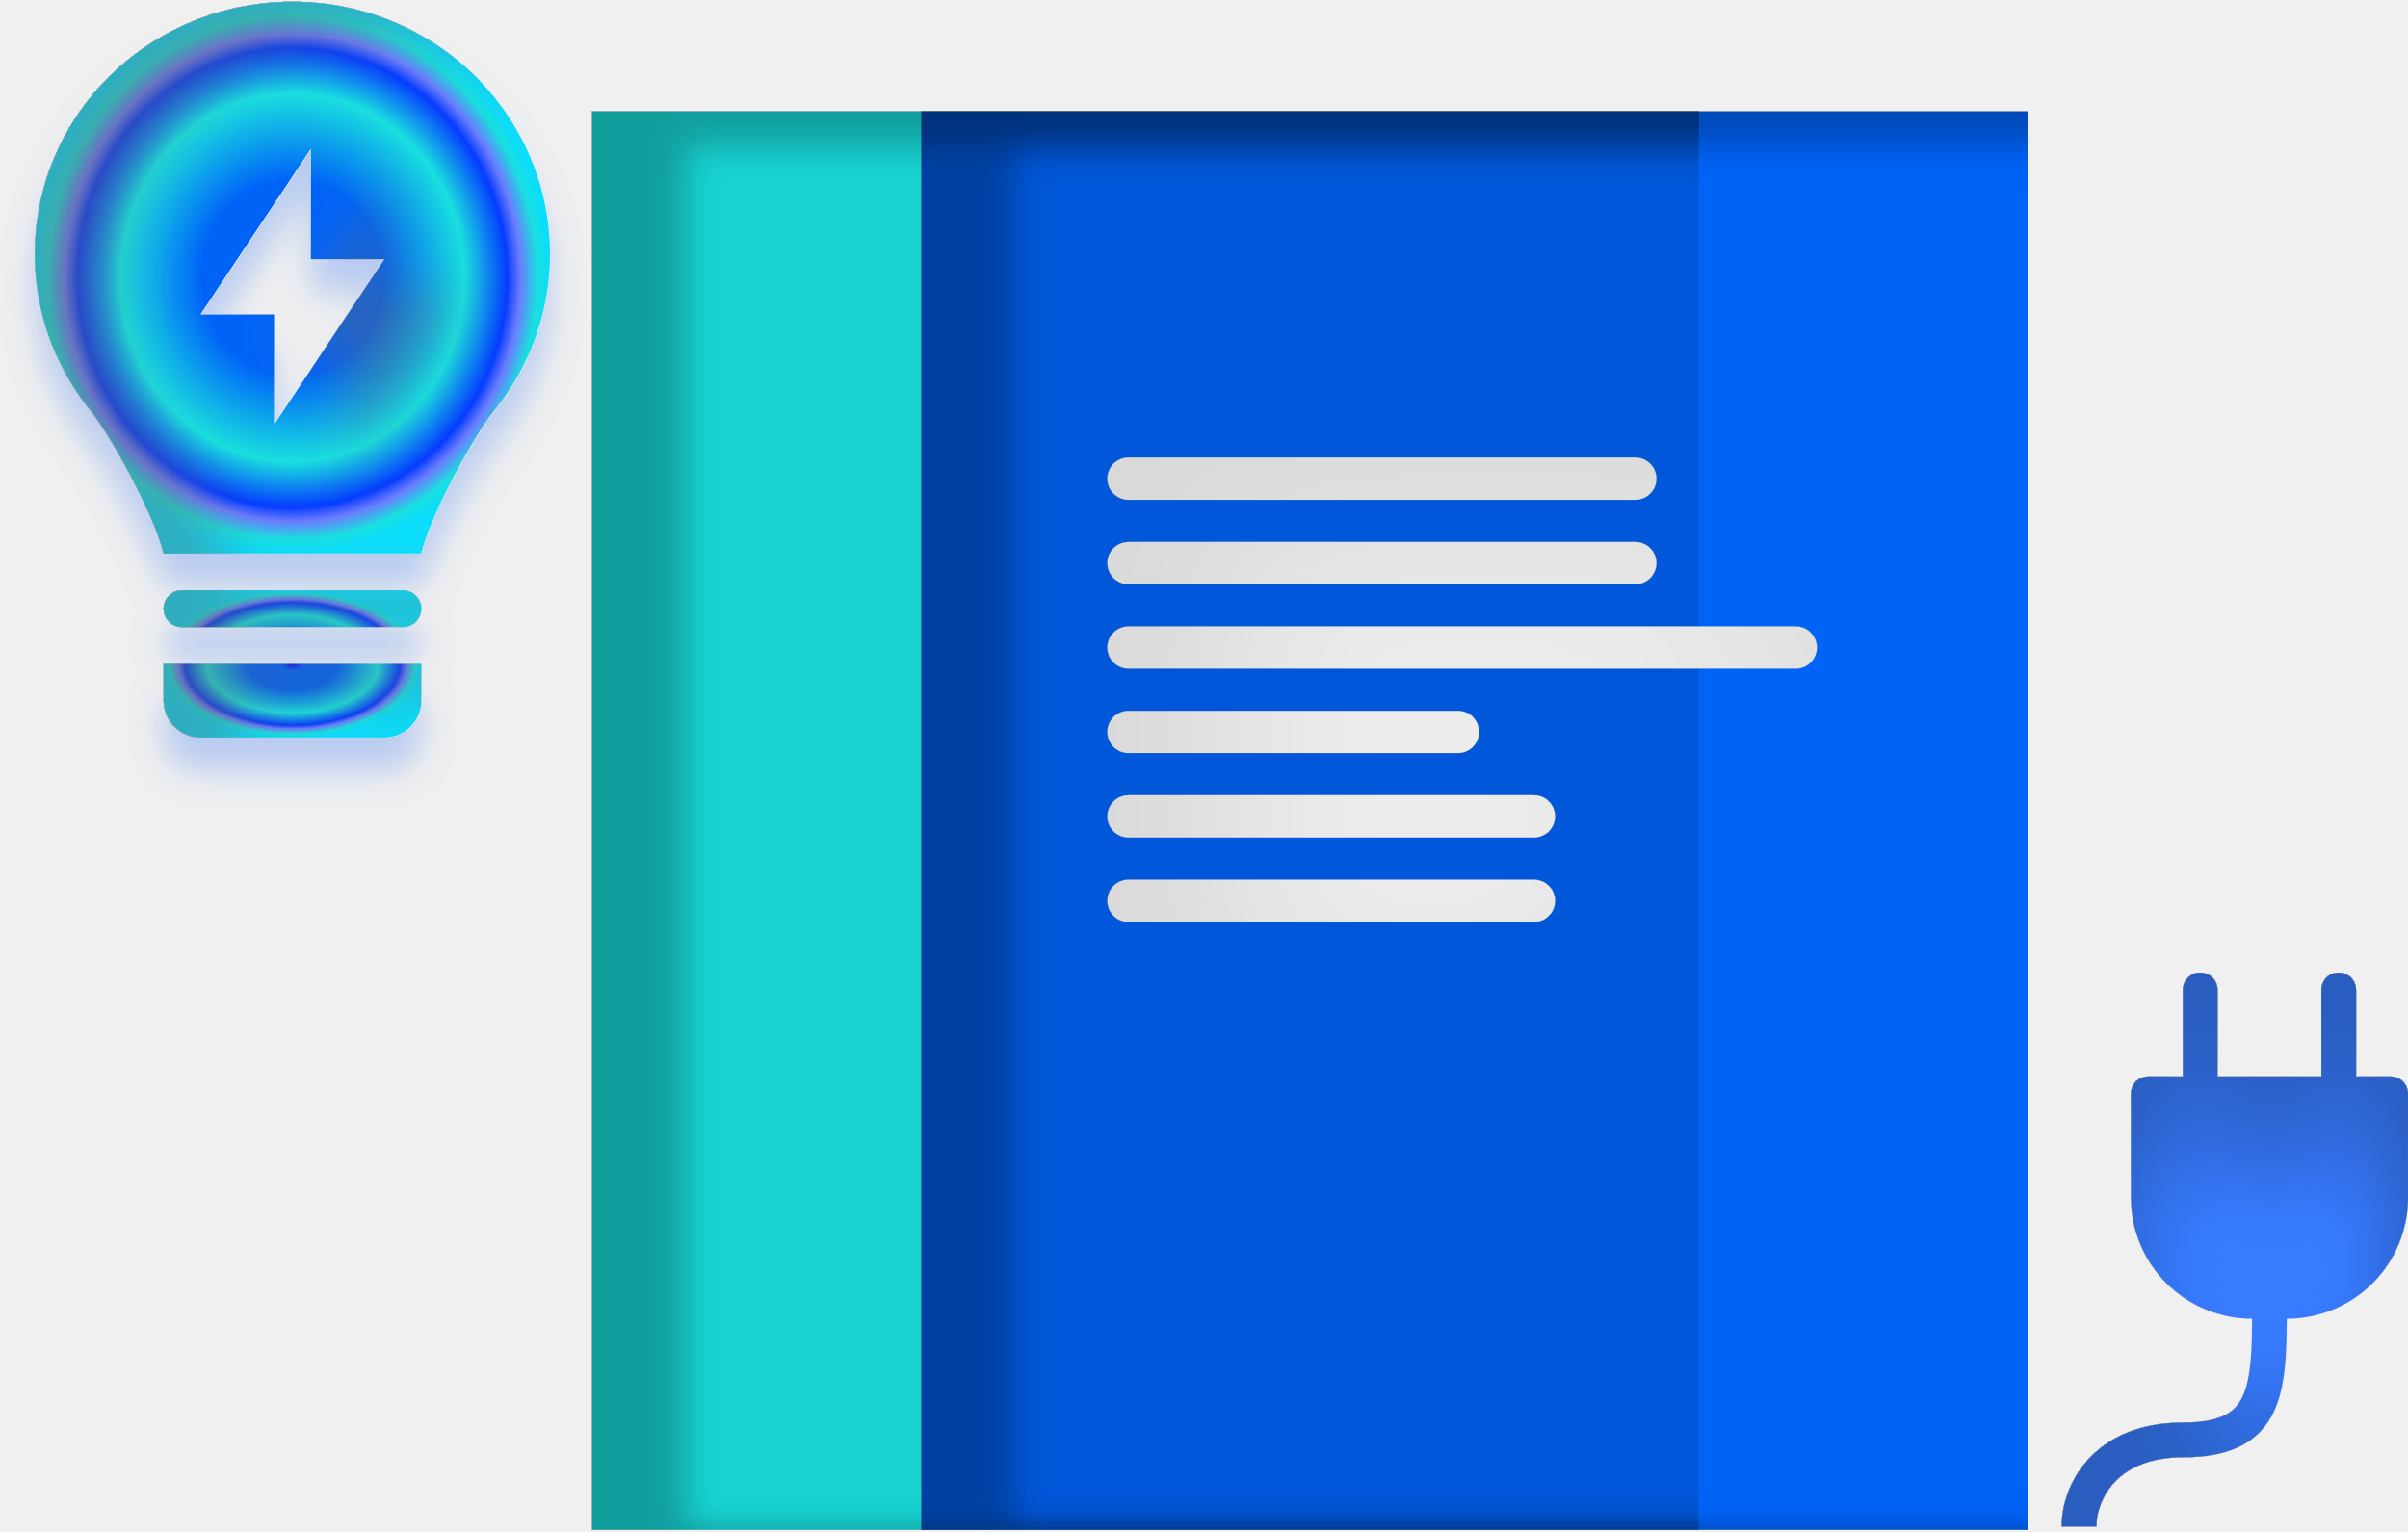
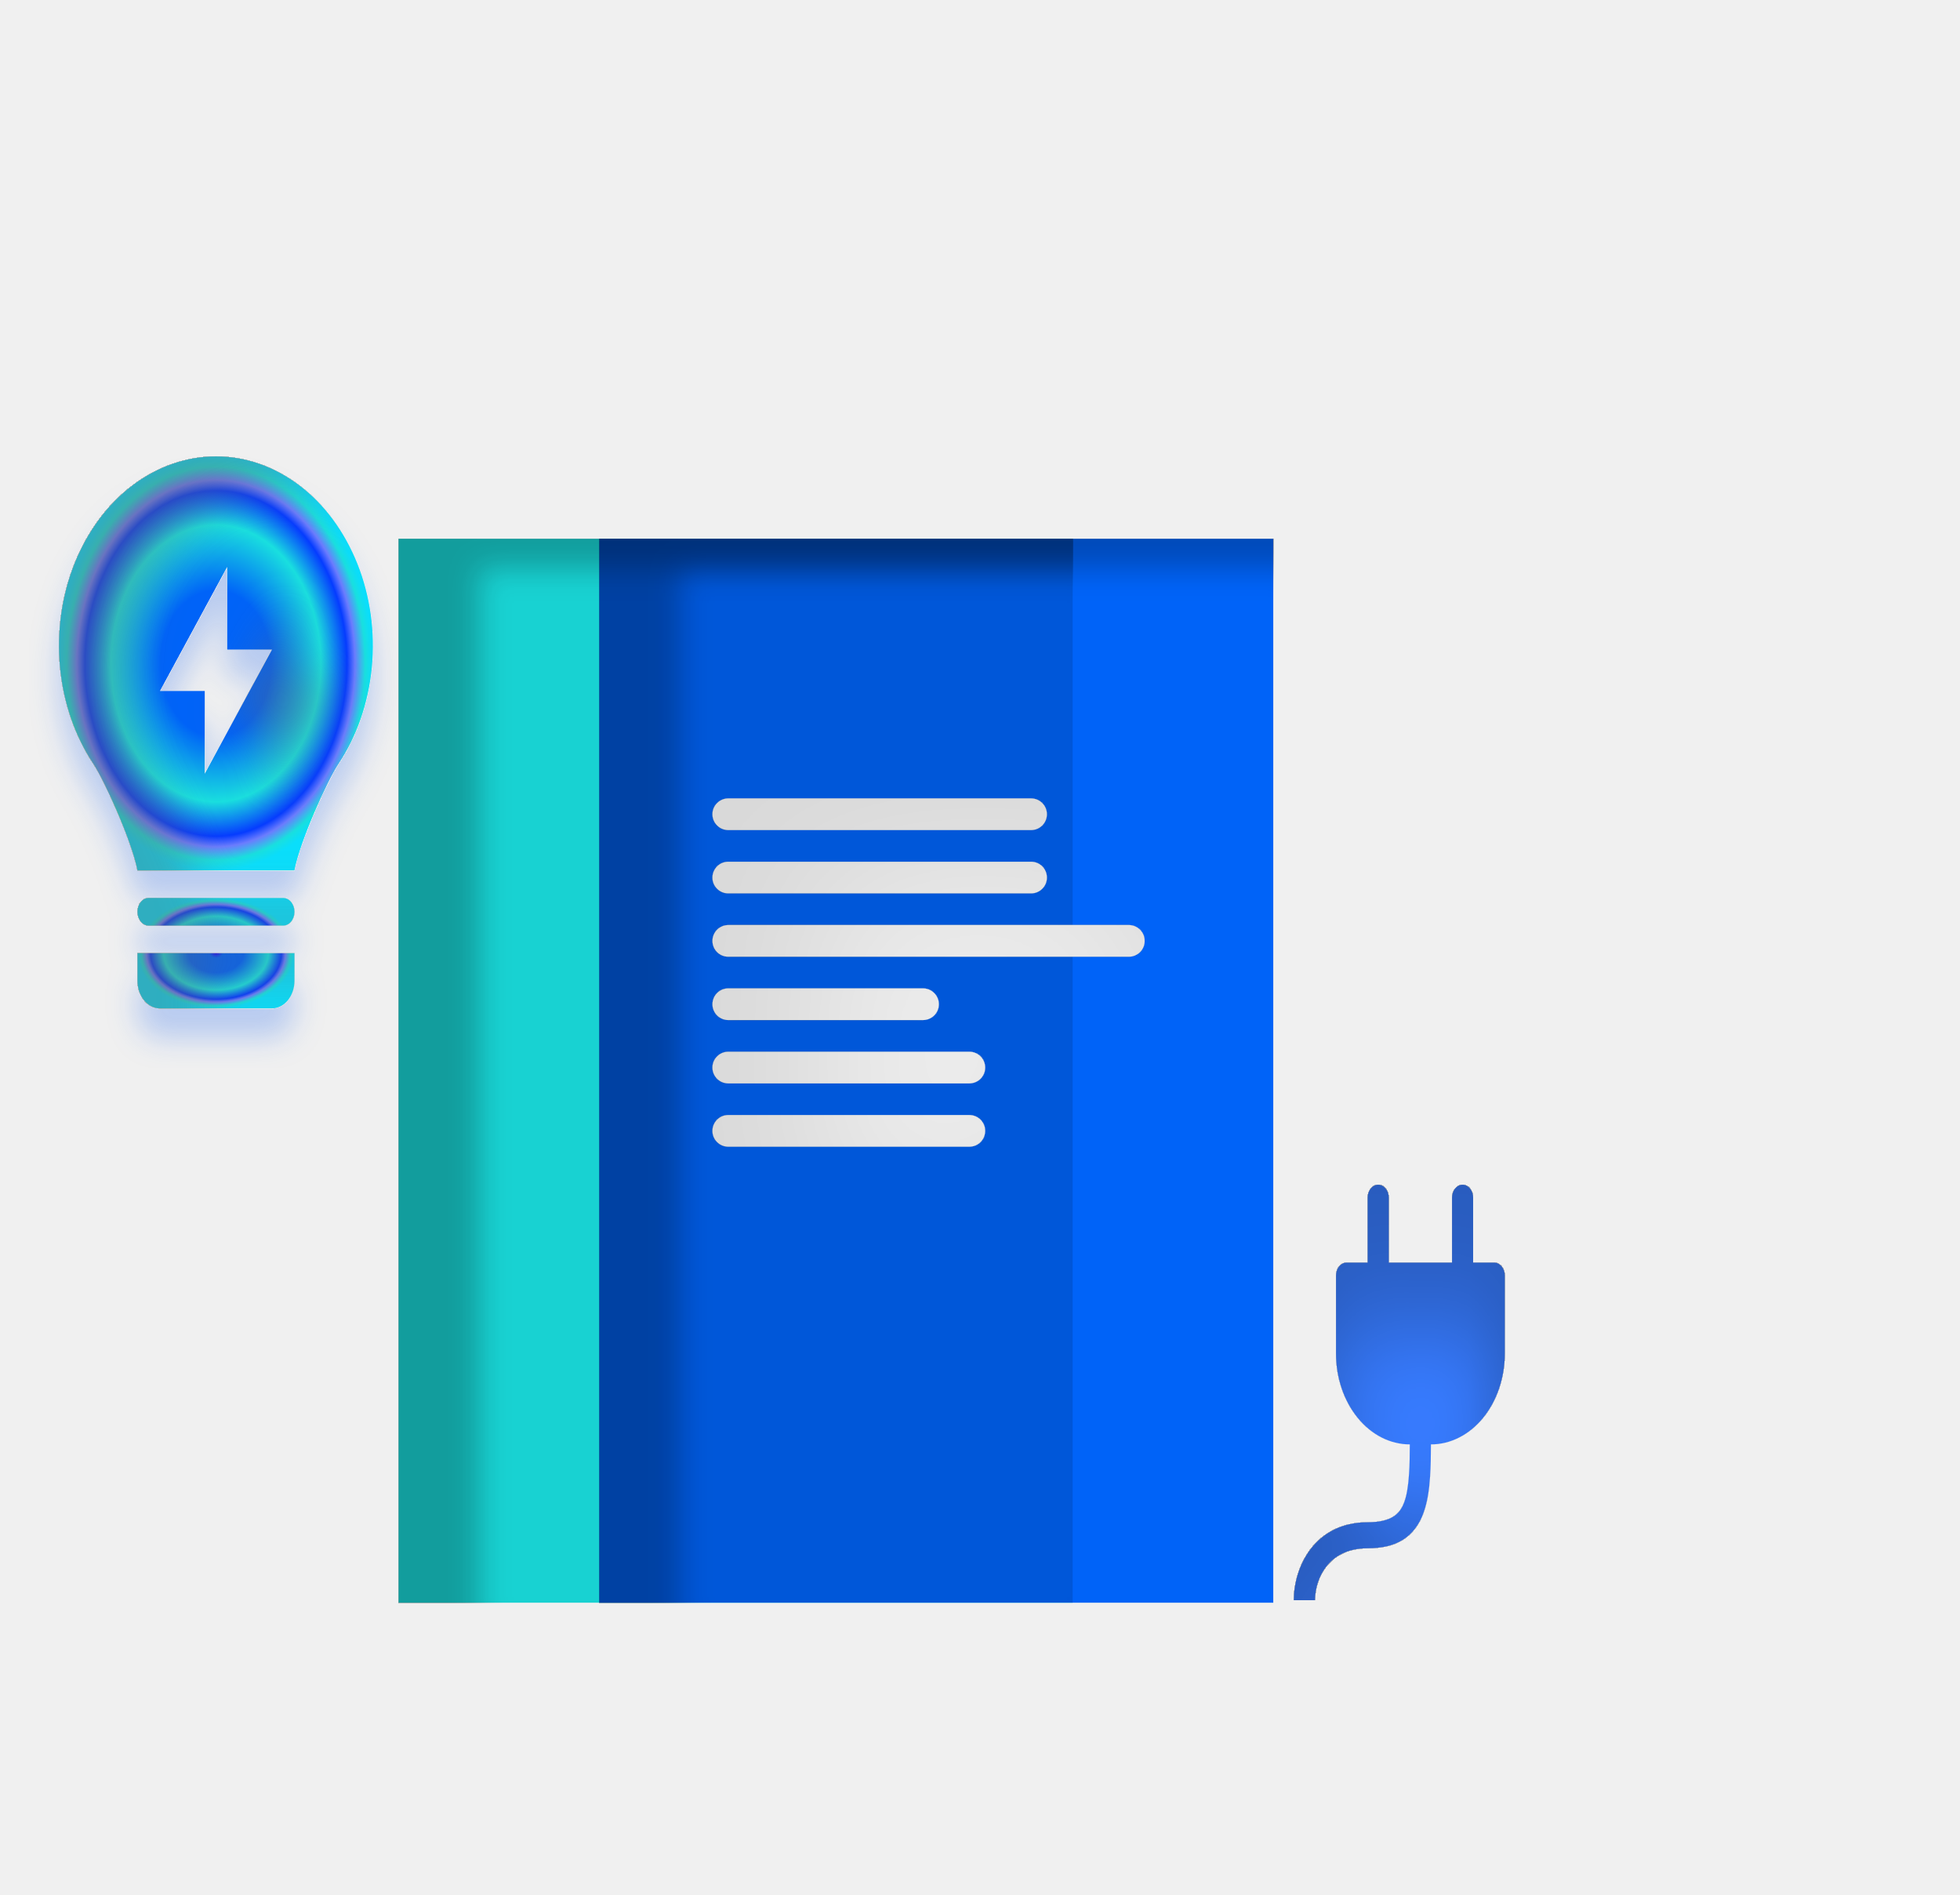
- <svg xmlns="http://www.w3.org/2000/svg" width="415" height="264" viewBox="0 0 415 264" fill="none">
-   <g filter="url(#filter0_i_1134_3021)">
-     <path d="M379.189 167.672C379.98 167.672 380.739 167.986 381.299 168.546C381.858 169.105 382.173 169.864 382.173 170.656V185.574H400.075V170.656C400.075 169.864 400.389 169.105 400.949 168.546C401.508 167.986 402.267 167.672 403.059 167.672C403.85 167.672 404.609 167.986 405.169 168.546C405.728 169.105 406.042 169.864 406.042 170.656V185.574H412.01C412.801 185.574 413.56 185.889 414.12 186.448C414.679 187.008 414.994 187.767 414.994 188.558V206.46C414.994 211.999 412.793 217.312 408.876 221.229C404.959 225.146 399.647 227.346 394.108 227.346C394.096 229.936 394.048 232.389 393.869 234.626C393.624 237.694 393.117 240.612 391.977 243.124C390.822 245.781 388.774 247.951 386.189 249.258C383.515 250.619 380.198 251.216 376.205 251.216C370.25 251.216 366.598 253.185 364.426 255.5C362.464 257.572 361.345 260.299 361.287 263.151H355.319C355.319 259.475 356.704 254.993 360.075 251.407C363.519 247.755 368.812 245.248 376.205 245.248C379.672 245.248 381.946 244.723 383.474 243.942C384.912 243.208 385.861 242.151 386.541 240.659C387.263 239.072 387.693 236.954 387.913 234.155C388.075 232.126 388.122 229.87 388.134 227.346C382.596 227.345 377.285 225.143 373.369 221.227C369.454 217.31 367.254 211.998 367.254 206.46V188.558C367.254 187.767 367.569 187.008 368.128 186.448C368.688 185.889 369.447 185.574 370.238 185.574H376.205V170.656C376.205 169.864 376.52 169.105 377.079 168.546C377.639 167.986 378.398 167.672 379.189 167.672Z" fill="#377BFF" />
+ <svg xmlns="http://www.w3.org/2000/svg" width="149" height="144" viewBox="0 0 149 144" fill="none">
+   <g filter="url(#filter0_i_2157_5545)">
+     <path d="M104.772 90.061C104.985 90.061 105.188 90.165 105.339 90.351C105.489 90.536 105.574 90.787 105.574 91.048V95.983H110.385V91.048C110.385 90.787 110.469 90.536 110.619 90.351C110.77 90.165 110.974 90.061 111.186 90.061C111.399 90.061 111.603 90.165 111.753 90.351C111.904 90.536 111.988 90.787 111.988 91.048V95.983H113.592C113.804 95.983 114.008 96.087 114.159 96.272C114.309 96.457 114.394 96.708 114.394 96.97V102.891C114.394 104.723 113.802 106.48 112.75 107.776C111.697 109.071 110.269 109.799 108.781 109.799C108.778 110.656 108.765 111.467 108.717 112.207C108.651 113.222 108.515 114.187 108.208 115.018C107.898 115.897 107.348 116.614 106.653 117.047C105.934 117.497 105.043 117.694 103.97 117.694C102.37 117.694 101.388 118.345 100.805 119.111C100.278 119.796 99.977 120.698 99.961 121.642H98.357C98.357 120.426 98.73 118.944 99.635 117.757C100.561 116.549 101.983 115.72 103.97 115.72C104.902 115.72 105.513 115.547 105.923 115.288C106.31 115.045 106.565 114.696 106.748 114.203C106.942 113.678 107.057 112.977 107.116 112.051C107.16 111.38 107.172 110.634 107.176 109.799C105.687 109.799 104.26 109.071 103.208 107.775C102.156 106.48 101.565 104.723 101.565 102.891V96.97C101.565 96.708 101.649 96.457 101.799 96.272C101.95 96.087 102.154 95.983 102.366 95.983H103.97V91.048C103.97 90.787 104.055 90.536 104.205 90.351C104.355 90.165 104.559 90.061 104.772 90.061Z" fill="#377BFF" />
  </g>
-   <g filter="url(#filter1_di_1134_3021)">
-     <path fill-rule="evenodd" clip-rule="evenodd" d="M15.74 70.958C18.79 74.687 26.553 88.503 28.202 95.422H72.595C74.244 88.509 81.997 74.693 85.048 70.968C90.26 64.609 93.542 56.889 94.504 48.723C95.452 40.573 94.033 32.322 90.416 24.957C86.765 17.537 81.088 11.302 74.041 6.974C66.933 2.602 58.75 0.289 50.405 0.293C42.043 0.293 33.849 2.608 26.768 6.968C19.72 11.294 14.041 17.528 10.387 24.947C6.768 32.309 5.346 40.558 6.29 48.707C7.238 56.847 10.514 64.562 15.74 70.958ZM53.569 25.661L34.544 54.199H47.228V73.225L66.253 44.687H53.569V25.661Z" fill="url(#paint0_angular_1134_3021)" />
-     <path d="M28.207 104.939C28.207 104.098 28.542 103.291 29.136 102.696C29.731 102.102 30.538 101.768 31.378 101.768H69.43C70.271 101.768 71.078 102.102 71.672 102.696C72.267 103.291 72.601 104.098 72.601 104.939C72.601 105.78 72.267 106.586 71.672 107.181C71.078 107.775 70.271 108.11 69.43 108.11H31.378C30.538 108.11 29.731 107.775 29.136 107.181C28.542 106.586 28.207 105.78 28.207 104.939ZM72.601 114.451H28.207V120.793C28.207 122.475 28.876 124.088 30.065 125.278C31.254 126.467 32.867 127.135 34.55 127.135H66.259C67.941 127.135 69.554 126.467 70.744 125.278C71.933 124.088 72.601 122.475 72.601 120.793V114.451Z" fill="url(#paint1_angular_1134_3021)" />
+   <g filter="url(#filter1_di_2157_5545)">
+     <path fill-rule="evenodd" clip-rule="evenodd" d="M7.104 58.072C7.923 59.305 10.009 63.875 10.453 66.163H22.382C22.825 63.877 24.909 59.307 25.729 58.075C27.13 55.972 28.011 53.419 28.27 50.718C28.525 48.022 28.143 45.293 27.171 42.857C26.19 40.403 24.665 38.34 22.771 36.909C20.861 35.463 18.662 34.698 16.419 34.699C14.172 34.699 11.97 35.465 10.067 36.907C8.173 38.338 6.647 40.4 5.665 42.853C4.693 45.289 4.311 48.017 4.564 50.712C4.819 53.405 5.699 55.956 7.104 58.072ZM17.27 43.09L12.157 52.529H15.565V58.822L20.678 49.382H17.27V43.09Z" fill="url(#paint0_angular_2157_5545)" />
+     <path d="M10.454 69.311C10.454 69.032 10.544 68.766 10.703 68.569C10.863 68.372 11.08 68.262 11.306 68.262H21.532C21.758 68.262 21.974 68.372 22.134 68.569C22.294 68.766 22.384 69.032 22.384 69.311C22.384 69.589 22.294 69.856 22.134 70.052C21.974 70.249 21.758 70.359 21.532 70.359H11.306C11.08 70.359 10.863 70.249 10.703 70.052C10.544 69.856 10.454 69.589 10.454 69.311ZM22.384 72.457H10.454V74.555C10.454 75.111 10.633 75.644 10.953 76.038C11.273 76.431 11.706 76.652 12.158 76.652H20.679C21.131 76.652 21.565 76.431 21.884 76.038C22.204 75.644 22.384 75.111 22.384 74.555V72.457Z" fill="url(#paint1_angular_2157_5545)" />
  </g>
-   <g filter="url(#filter2_i_1134_3021)">
-     <path d="M158.83 19.215H349.497V263.734H158.83V19.215Z" fill="#0063F8" />
+   <g filter="url(#filter2_i_2157_5545)">
+     <path d="M45.556 40.958H96.794V121.833H45.556V40.958Z" fill="#0063F8" />
  </g>
-   <g style="mix-blend-mode:multiply" filter="url(#filter3_i_1134_3021)">
-     <path d="M102.068 19.215H292.734V263.734H102.068V19.215Z" fill="#19DFDF" />
+   <g style="mix-blend-mode:multiply" filter="url(#filter3_i_2157_5545)">
+     <path d="M30.302 40.958H81.54V121.833H30.302V40.958Z" fill="#19DFDF" />
  </g>
-   <g filter="url(#filter4_i_1134_3021)">
-     <g filter="url(#filter5_i_1134_3021)">
-       <rect x="190.851" y="78.887" width="94.606" height="7.277" rx="3.639" fill="white" />
+   <g filter="url(#filter4_i_2157_5545)">
+     <g filter="url(#filter5_i_2157_5545)">
+       <rect x="54.162" y="60.694" width="25.423" height="2.407" rx="1.204" fill="white" />
    </g>
-     <g filter="url(#filter6_i_1134_3021)">
-       <rect x="190.851" y="93.441" width="94.606" height="7.277" rx="3.639" fill="white" />
+     <g filter="url(#filter6_i_2157_5545)">
+       <rect x="54.162" y="65.507" width="25.423" height="2.407" rx="1.204" fill="white" />
    </g>
-     <g filter="url(#filter7_i_1134_3021)">
-       <rect x="190.851" y="107.994" width="122.259" height="7.277" rx="3.639" fill="white" />
+     <g filter="url(#filter7_i_2157_5545)">
+       <rect x="54.162" y="70.322" width="32.855" height="2.407" rx="1.204" fill="white" />
    </g>
-     <g filter="url(#filter8_i_1134_3021)">
-       <rect x="190.851" y="122.551" width="64.041" height="7.277" rx="3.639" fill="white" />
+     <g filter="url(#filter8_i_2157_5545)">
+       <rect x="54.162" y="75.136" width="17.209" height="2.407" rx="1.204" fill="white" />
    </g>
-     <g filter="url(#filter9_i_1134_3021)">
-       <rect x="190.851" y="137.107" width="77.14" height="7.277" rx="3.639" fill="white" />
+     <g filter="url(#filter9_i_2157_5545)">
+       <rect x="54.162" y="79.951" width="20.73" height="2.407" rx="1.204" fill="white" />
    </g>
-     <g filter="url(#filter10_i_1134_3021)">
-       <rect x="190.851" y="151.662" width="77.14" height="7.277" rx="3.639" fill="white" />
+     <g filter="url(#filter10_i_2157_5545)">
+       <rect x="54.162" y="84.764" width="20.73" height="2.407" rx="1.204" fill="white" />
    </g>
  </g>
  <defs>
-     <filter id="filter0_i_1134_3021" x="355.319" y="167.672" width="59.674" height="110.755" filterUnits="userSpaceOnUse" color-interpolation-filters="sRGB">
+     <filter id="filter0_i_2157_5545" x="98.357" y="90.061" width="16.036" height="37.444" filterUnits="userSpaceOnUse" color-interpolation-filters="sRGB">
      <feFlood flood-opacity="0" result="BackgroundImageFix" />
      <feBlend mode="normal" in="SourceGraphic" in2="BackgroundImageFix" result="shape" />
      <feColorMatrix in="SourceAlpha" type="matrix" values="0 0 0 0 0 0 0 0 0 0 0 0 0 0 0 0 0 0 127 0" result="hardAlpha" />
-       <feOffset dy="15.277" />
-       <feGaussianBlur stdDeviation="7.638" />
+       <feOffset dy="5.864" />
+       <feGaussianBlur stdDeviation="2.932" />
      <feComposite in2="hardAlpha" operator="arithmetic" k2="-1" k3="1" />
      <feColorMatrix type="matrix" values="0 0 0 0 0 0 0 0 0 0 0 0 0 0 0 0 0 0 0.25 0" />
-       <feBlend mode="normal" in2="shape" result="effect1_innerShadow_1134_3021" />
+       <feBlend mode="normal" in2="shape" result="effect1_innerShadow_2157_5545" />
    </filter>
-     <filter id="filter1_di_1134_3021" x="0.184" y="0.293" width="103.338" height="138.486" filterUnits="userSpaceOnUse" color-interpolation-filters="sRGB">
+     <filter id="filter1_di_2157_5545" x="2.253" y="34.699" width="29.446" height="46.423" filterUnits="userSpaceOnUse" color-interpolation-filters="sRGB">
      <feFlood flood-opacity="0" result="BackgroundImageFix" />
      <feColorMatrix in="SourceAlpha" type="matrix" values="0 0 0 0 0 0 0 0 0 0 0 0 0 0 0 0 0 0 127 0" result="hardAlpha" />
-       <feOffset dy="5.822" />
-       <feGaussianBlur stdDeviation="2.911" />
+       <feOffset dy="2.235" />
+       <feGaussianBlur stdDeviation="1.117" />
      <feComposite in2="hardAlpha" operator="out" />
      <feColorMatrix type="matrix" values="0 0 0 0 0.068 0 0 0 0 0.365 0 0 0 0 0.942 0 0 0 0.25 0" />
-       <feBlend mode="normal" in2="BackgroundImageFix" result="effect1_dropShadow_1134_3021" />
-       <feBlend mode="normal" in="SourceGraphic" in2="effect1_dropShadow_1134_3021" result="shape" />
+       <feBlend mode="normal" in2="BackgroundImageFix" result="effect1_dropShadow_2157_5545" />
+       <feBlend mode="normal" in="SourceGraphic" in2="effect1_dropShadow_2157_5545" result="shape" />
      <feColorMatrix in="SourceAlpha" type="matrix" values="0 0 0 0 0 0 0 0 0 0 0 0 0 0 0 0 0 0 127 0" result="hardAlpha" />
-       <feOffset dx="13.099" dy="5.822" />
-       <feGaussianBlur stdDeviation="4.366" />
+       <feOffset dx="5.028" dy="2.235" />
+       <feGaussianBlur stdDeviation="1.676" />
      <feComposite in2="hardAlpha" operator="arithmetic" k2="-1" k3="1" />
      <feColorMatrix type="matrix" values="0 0 0 0 0.4 0 0 0 0 0.4 0 0 0 0 0.4 0 0 0 0.4 0" />
-       <feBlend mode="normal" in2="shape" result="effect2_innerShadow_1134_3021" />
+       <feBlend mode="normal" in2="shape" result="effect2_innerShadow_2157_5545" />
    </filter>
-     <filter id="filter2_i_1134_3021" x="158.83" y="19.215" width="196.488" height="250.341" filterUnits="userSpaceOnUse" color-interpolation-filters="sRGB">
+     <filter id="filter2_i_2157_5545" x="45.556" y="40.958" width="53.472" height="83.111" filterUnits="userSpaceOnUse" color-interpolation-filters="sRGB">
      <feFlood flood-opacity="0" result="BackgroundImageFix" />
      <feBlend mode="normal" in="SourceGraphic" in2="BackgroundImageFix" result="shape" />
      <feColorMatrix in="SourceAlpha" type="matrix" values="0 0 0 0 0 0 0 0 0 0 0 0 0 0 0 0 0 0 127 0" result="hardAlpha" />
-       <feOffset dx="16.01" dy="5.822" />
-       <feGaussianBlur stdDeviation="2.911" />
+       <feOffset dx="6.146" dy="2.235" />
+       <feGaussianBlur stdDeviation="1.117" />
      <feComposite in2="hardAlpha" operator="arithmetic" k2="-1" k3="1" />
      <feColorMatrix type="matrix" values="0 0 0 0 0 0 0 0 0 0 0 0 0 0 0 0 0 0 0.25 0" />
-       <feBlend mode="normal" in2="shape" result="effect1_innerShadow_1134_3021" />
+       <feBlend mode="normal" in2="shape" result="effect1_innerShadow_2157_5545" />
    </filter>
-     <filter id="filter3_i_1134_3021" x="102.068" y="19.215" width="196.488" height="250.341" filterUnits="userSpaceOnUse" color-interpolation-filters="sRGB">
+     <filter id="filter3_i_2157_5545" x="30.302" y="40.958" width="53.472" height="83.111" filterUnits="userSpaceOnUse" color-interpolation-filters="sRGB">
      <feFlood flood-opacity="0" result="BackgroundImageFix" />
      <feBlend mode="normal" in="SourceGraphic" in2="BackgroundImageFix" result="shape" />
      <feColorMatrix in="SourceAlpha" type="matrix" values="0 0 0 0 0 0 0 0 0 0 0 0 0 0 0 0 0 0 127 0" result="hardAlpha" />
-       <feOffset dx="16.01" dy="5.822" />
-       <feGaussianBlur stdDeviation="2.911" />
+       <feOffset dx="6.146" dy="2.235" />
+       <feGaussianBlur stdDeviation="1.117" />
      <feComposite in2="hardAlpha" operator="arithmetic" k2="-1" k3="1" />
      <feColorMatrix type="matrix" values="0 0 0 0 0 0 0 0 0 0 0 0 0 0 0 0 0 0 0.25 0" />
-       <feBlend mode="normal" in2="shape" result="effect1_innerShadow_1134_3021" />
+       <feBlend mode="normal" in2="shape" result="effect1_innerShadow_2157_5545" />
    </filter>
-     <filter id="filter4_i_1134_3021" x="190.851" y="78.887" width="142.636" height="96.063" filterUnits="userSpaceOnUse" color-interpolation-filters="sRGB">
+     <filter id="filter4_i_2157_5545" x="54.162" y="60.694" width="40.677" height="32.623" filterUnits="userSpaceOnUse" color-interpolation-filters="sRGB">
      <feFlood flood-opacity="0" result="BackgroundImageFix" />
      <feBlend mode="normal" in="SourceGraphic" in2="BackgroundImageFix" result="shape" />
      <feColorMatrix in="SourceAlpha" type="matrix" values="0 0 0 0 0 0 0 0 0 0 0 0 0 0 0 0 0 0 127 0" result="hardAlpha" />
-       <feOffset dx="20.377" dy="16.01" />
-       <feGaussianBlur stdDeviation="15.282" />
+       <feOffset dx="7.822" dy="6.146" />
+       <feGaussianBlur stdDeviation="5.867" />
      <feComposite in2="hardAlpha" operator="arithmetic" k2="-1" k3="1" />
      <feColorMatrix type="matrix" values="0 0 0 0 0 0 0 0 0 0 0 0 0 0 0 0 0 0 0.15 0" />
-       <feBlend mode="normal" in2="shape" result="effect1_innerShadow_1134_3021" />
+       <feBlend mode="normal" in2="shape" result="effect1_innerShadow_2157_5545" />
    </filter>
-     <filter id="filter5_i_1134_3021" x="190.851" y="78.887" width="94.606" height="13.099" filterUnits="userSpaceOnUse" color-interpolation-filters="sRGB">
+     <filter id="filter5_i_2157_5545" x="54.162" y="60.694" width="25.423" height="4.642" filterUnits="userSpaceOnUse" color-interpolation-filters="sRGB">
      <feFlood flood-opacity="0" result="BackgroundImageFix" />
      <feBlend mode="normal" in="SourceGraphic" in2="BackgroundImageFix" result="shape" />
      <feColorMatrix in="SourceAlpha" type="matrix" values="0 0 0 0 0 0 0 0 0 0 0 0 0 0 0 0 0 0 127 0" result="hardAlpha" />
-       <feOffset dy="5.822" />
-       <feGaussianBlur stdDeviation="2.911" />
+       <feOffset dy="2.235" />
+       <feGaussianBlur stdDeviation="1.117" />
      <feComposite in2="hardAlpha" operator="arithmetic" k2="-1" k3="1" />
      <feColorMatrix type="matrix" values="0 0 0 0 1 0 0 0 0 1 0 0 0 0 1 0 0 0 0.25 0" />
-       <feBlend mode="normal" in2="shape" result="effect1_innerShadow_1134_3021" />
+       <feBlend mode="normal" in2="shape" result="effect1_innerShadow_2157_5545" />
    </filter>
-     <filter id="filter6_i_1134_3021" x="190.851" y="93.441" width="94.606" height="13.099" filterUnits="userSpaceOnUse" color-interpolation-filters="sRGB">
+     <filter id="filter6_i_2157_5545" x="54.162" y="65.507" width="25.423" height="4.642" filterUnits="userSpaceOnUse" color-interpolation-filters="sRGB">
      <feFlood flood-opacity="0" result="BackgroundImageFix" />
      <feBlend mode="normal" in="SourceGraphic" in2="BackgroundImageFix" result="shape" />
      <feColorMatrix in="SourceAlpha" type="matrix" values="0 0 0 0 0 0 0 0 0 0 0 0 0 0 0 0 0 0 127 0" result="hardAlpha" />
-       <feOffset dy="5.822" />
-       <feGaussianBlur stdDeviation="2.911" />
+       <feOffset dy="2.235" />
+       <feGaussianBlur stdDeviation="1.117" />
      <feComposite in2="hardAlpha" operator="arithmetic" k2="-1" k3="1" />
      <feColorMatrix type="matrix" values="0 0 0 0 1 0 0 0 0 1 0 0 0 0 1 0 0 0 0.25 0" />
-       <feBlend mode="normal" in2="shape" result="effect1_innerShadow_1134_3021" />
+       <feBlend mode="normal" in2="shape" result="effect1_innerShadow_2157_5545" />
    </filter>
-     <filter id="filter7_i_1134_3021" x="190.851" y="107.994" width="122.259" height="13.099" filterUnits="userSpaceOnUse" color-interpolation-filters="sRGB">
+     <filter id="filter7_i_2157_5545" x="54.162" y="70.322" width="32.855" height="4.642" filterUnits="userSpaceOnUse" color-interpolation-filters="sRGB">
      <feFlood flood-opacity="0" result="BackgroundImageFix" />
      <feBlend mode="normal" in="SourceGraphic" in2="BackgroundImageFix" result="shape" />
      <feColorMatrix in="SourceAlpha" type="matrix" values="0 0 0 0 0 0 0 0 0 0 0 0 0 0 0 0 0 0 127 0" result="hardAlpha" />
-       <feOffset dy="5.822" />
-       <feGaussianBlur stdDeviation="2.911" />
+       <feOffset dy="2.235" />
+       <feGaussianBlur stdDeviation="1.117" />
      <feComposite in2="hardAlpha" operator="arithmetic" k2="-1" k3="1" />
      <feColorMatrix type="matrix" values="0 0 0 0 1 0 0 0 0 1 0 0 0 0 1 0 0 0 0.25 0" />
-       <feBlend mode="normal" in2="shape" result="effect1_innerShadow_1134_3021" />
+       <feBlend mode="normal" in2="shape" result="effect1_innerShadow_2157_5545" />
    </filter>
-     <filter id="filter8_i_1134_3021" x="190.851" y="122.551" width="64.04" height="13.099" filterUnits="userSpaceOnUse" color-interpolation-filters="sRGB">
+     <filter id="filter8_i_2157_5545" x="54.162" y="75.136" width="17.209" height="4.642" filterUnits="userSpaceOnUse" color-interpolation-filters="sRGB">
      <feFlood flood-opacity="0" result="BackgroundImageFix" />
      <feBlend mode="normal" in="SourceGraphic" in2="BackgroundImageFix" result="shape" />
      <feColorMatrix in="SourceAlpha" type="matrix" values="0 0 0 0 0 0 0 0 0 0 0 0 0 0 0 0 0 0 127 0" result="hardAlpha" />
-       <feOffset dy="5.822" />
-       <feGaussianBlur stdDeviation="2.911" />
+       <feOffset dy="2.235" />
+       <feGaussianBlur stdDeviation="1.117" />
      <feComposite in2="hardAlpha" operator="arithmetic" k2="-1" k3="1" />
      <feColorMatrix type="matrix" values="0 0 0 0 1 0 0 0 0 1 0 0 0 0 1 0 0 0 0.25 0" />
-       <feBlend mode="normal" in2="shape" result="effect1_innerShadow_1134_3021" />
+       <feBlend mode="normal" in2="shape" result="effect1_innerShadow_2157_5545" />
    </filter>
-     <filter id="filter9_i_1134_3021" x="190.851" y="137.107" width="77.14" height="13.099" filterUnits="userSpaceOnUse" color-interpolation-filters="sRGB">
+     <filter id="filter9_i_2157_5545" x="54.162" y="79.951" width="20.73" height="4.642" filterUnits="userSpaceOnUse" color-interpolation-filters="sRGB">
      <feFlood flood-opacity="0" result="BackgroundImageFix" />
      <feBlend mode="normal" in="SourceGraphic" in2="BackgroundImageFix" result="shape" />
      <feColorMatrix in="SourceAlpha" type="matrix" values="0 0 0 0 0 0 0 0 0 0 0 0 0 0 0 0 0 0 127 0" result="hardAlpha" />
-       <feOffset dy="5.822" />
-       <feGaussianBlur stdDeviation="2.911" />
+       <feOffset dy="2.235" />
+       <feGaussianBlur stdDeviation="1.117" />
      <feComposite in2="hardAlpha" operator="arithmetic" k2="-1" k3="1" />
      <feColorMatrix type="matrix" values="0 0 0 0 1 0 0 0 0 1 0 0 0 0 1 0 0 0 0.25 0" />
-       <feBlend mode="normal" in2="shape" result="effect1_innerShadow_1134_3021" />
+       <feBlend mode="normal" in2="shape" result="effect1_innerShadow_2157_5545" />
    </filter>
-     <filter id="filter10_i_1134_3021" x="190.851" y="151.662" width="77.14" height="13.099" filterUnits="userSpaceOnUse" color-interpolation-filters="sRGB">
+     <filter id="filter10_i_2157_5545" x="54.162" y="84.764" width="20.73" height="4.642" filterUnits="userSpaceOnUse" color-interpolation-filters="sRGB">
      <feFlood flood-opacity="0" result="BackgroundImageFix" />
      <feBlend mode="normal" in="SourceGraphic" in2="BackgroundImageFix" result="shape" />
      <feColorMatrix in="SourceAlpha" type="matrix" values="0 0 0 0 0 0 0 0 0 0 0 0 0 0 0 0 0 0 127 0" result="hardAlpha" />
-       <feOffset dy="5.822" />
-       <feGaussianBlur stdDeviation="2.911" />
+       <feOffset dy="2.235" />
+       <feGaussianBlur stdDeviation="1.117" />
      <feComposite in2="hardAlpha" operator="arithmetic" k2="-1" k3="1" />
      <feColorMatrix type="matrix" values="0 0 0 0 1 0 0 0 0 1 0 0 0 0 1 0 0 0 0.25 0" />
-       <feBlend mode="normal" in2="shape" result="effect1_innerShadow_1134_3021" />
+       <feBlend mode="normal" in2="shape" result="effect1_innerShadow_2157_5545" />
    </filter>
-     <radialGradient id="paint0_angular_1134_3021" cx="0" cy="0" r="1" gradientUnits="userSpaceOnUse" gradientTransform="translate(50.3982 47.8575) rotate(90) scale(47.5645 44.3918)">
+     <radialGradient id="paint0_angular_2157_5545" cx="0" cy="0" r="1" gradientUnits="userSpaceOnUse" gradientTransform="translate(16.4173 50.4312) rotate(90) scale(15.7322 11.9293)">
      <stop stop-color="#1C0CF9" />
      <stop offset="0.087" stop-color="#0063F8" />
      <stop offset="0.352" stop-color="#0063F8" />
      <stop offset="0.668" stop-color="#19DFDF" />
      <stop offset="0.834" stop-color="#053CFF" />
      <stop offset="0.855" stop-color="#3057FF" />
      <stop offset="0.885" stop-color="#6B7CFE" />
      <stop offset="0.95" stop-color="#19DFDF" />
      <stop offset="1" stop-color="#0ADEFB" />
    </radialGradient>
-     <radialGradient id="paint1_angular_1134_3021" cx="0" cy="0" r="1" gradientUnits="userSpaceOnUse" gradientTransform="translate(50.4043 114.451) rotate(90) scale(12.6839 22.1968)">
+     <radialGradient id="paint1_angular_2157_5545" cx="0" cy="0" r="1" gradientUnits="userSpaceOnUse" gradientTransform="translate(16.4187 72.457) rotate(90) scale(4.19526 5.96489)">
      <stop stop-color="#1C0CF9" />
      <stop offset="0.087" stop-color="#0063F8" />
      <stop offset="0.352" stop-color="#0063F8" />
      <stop offset="0.668" stop-color="#19DFDF" />
      <stop offset="0.834" stop-color="#053CFF" />
      <stop offset="0.855" stop-color="#3057FF" />
      <stop offset="0.885" stop-color="#6B7CFE" />
      <stop offset="0.95" stop-color="#19DFDF" />
      <stop offset="1" stop-color="#0ADEFB" />
    </radialGradient>
  </defs>
</svg>
